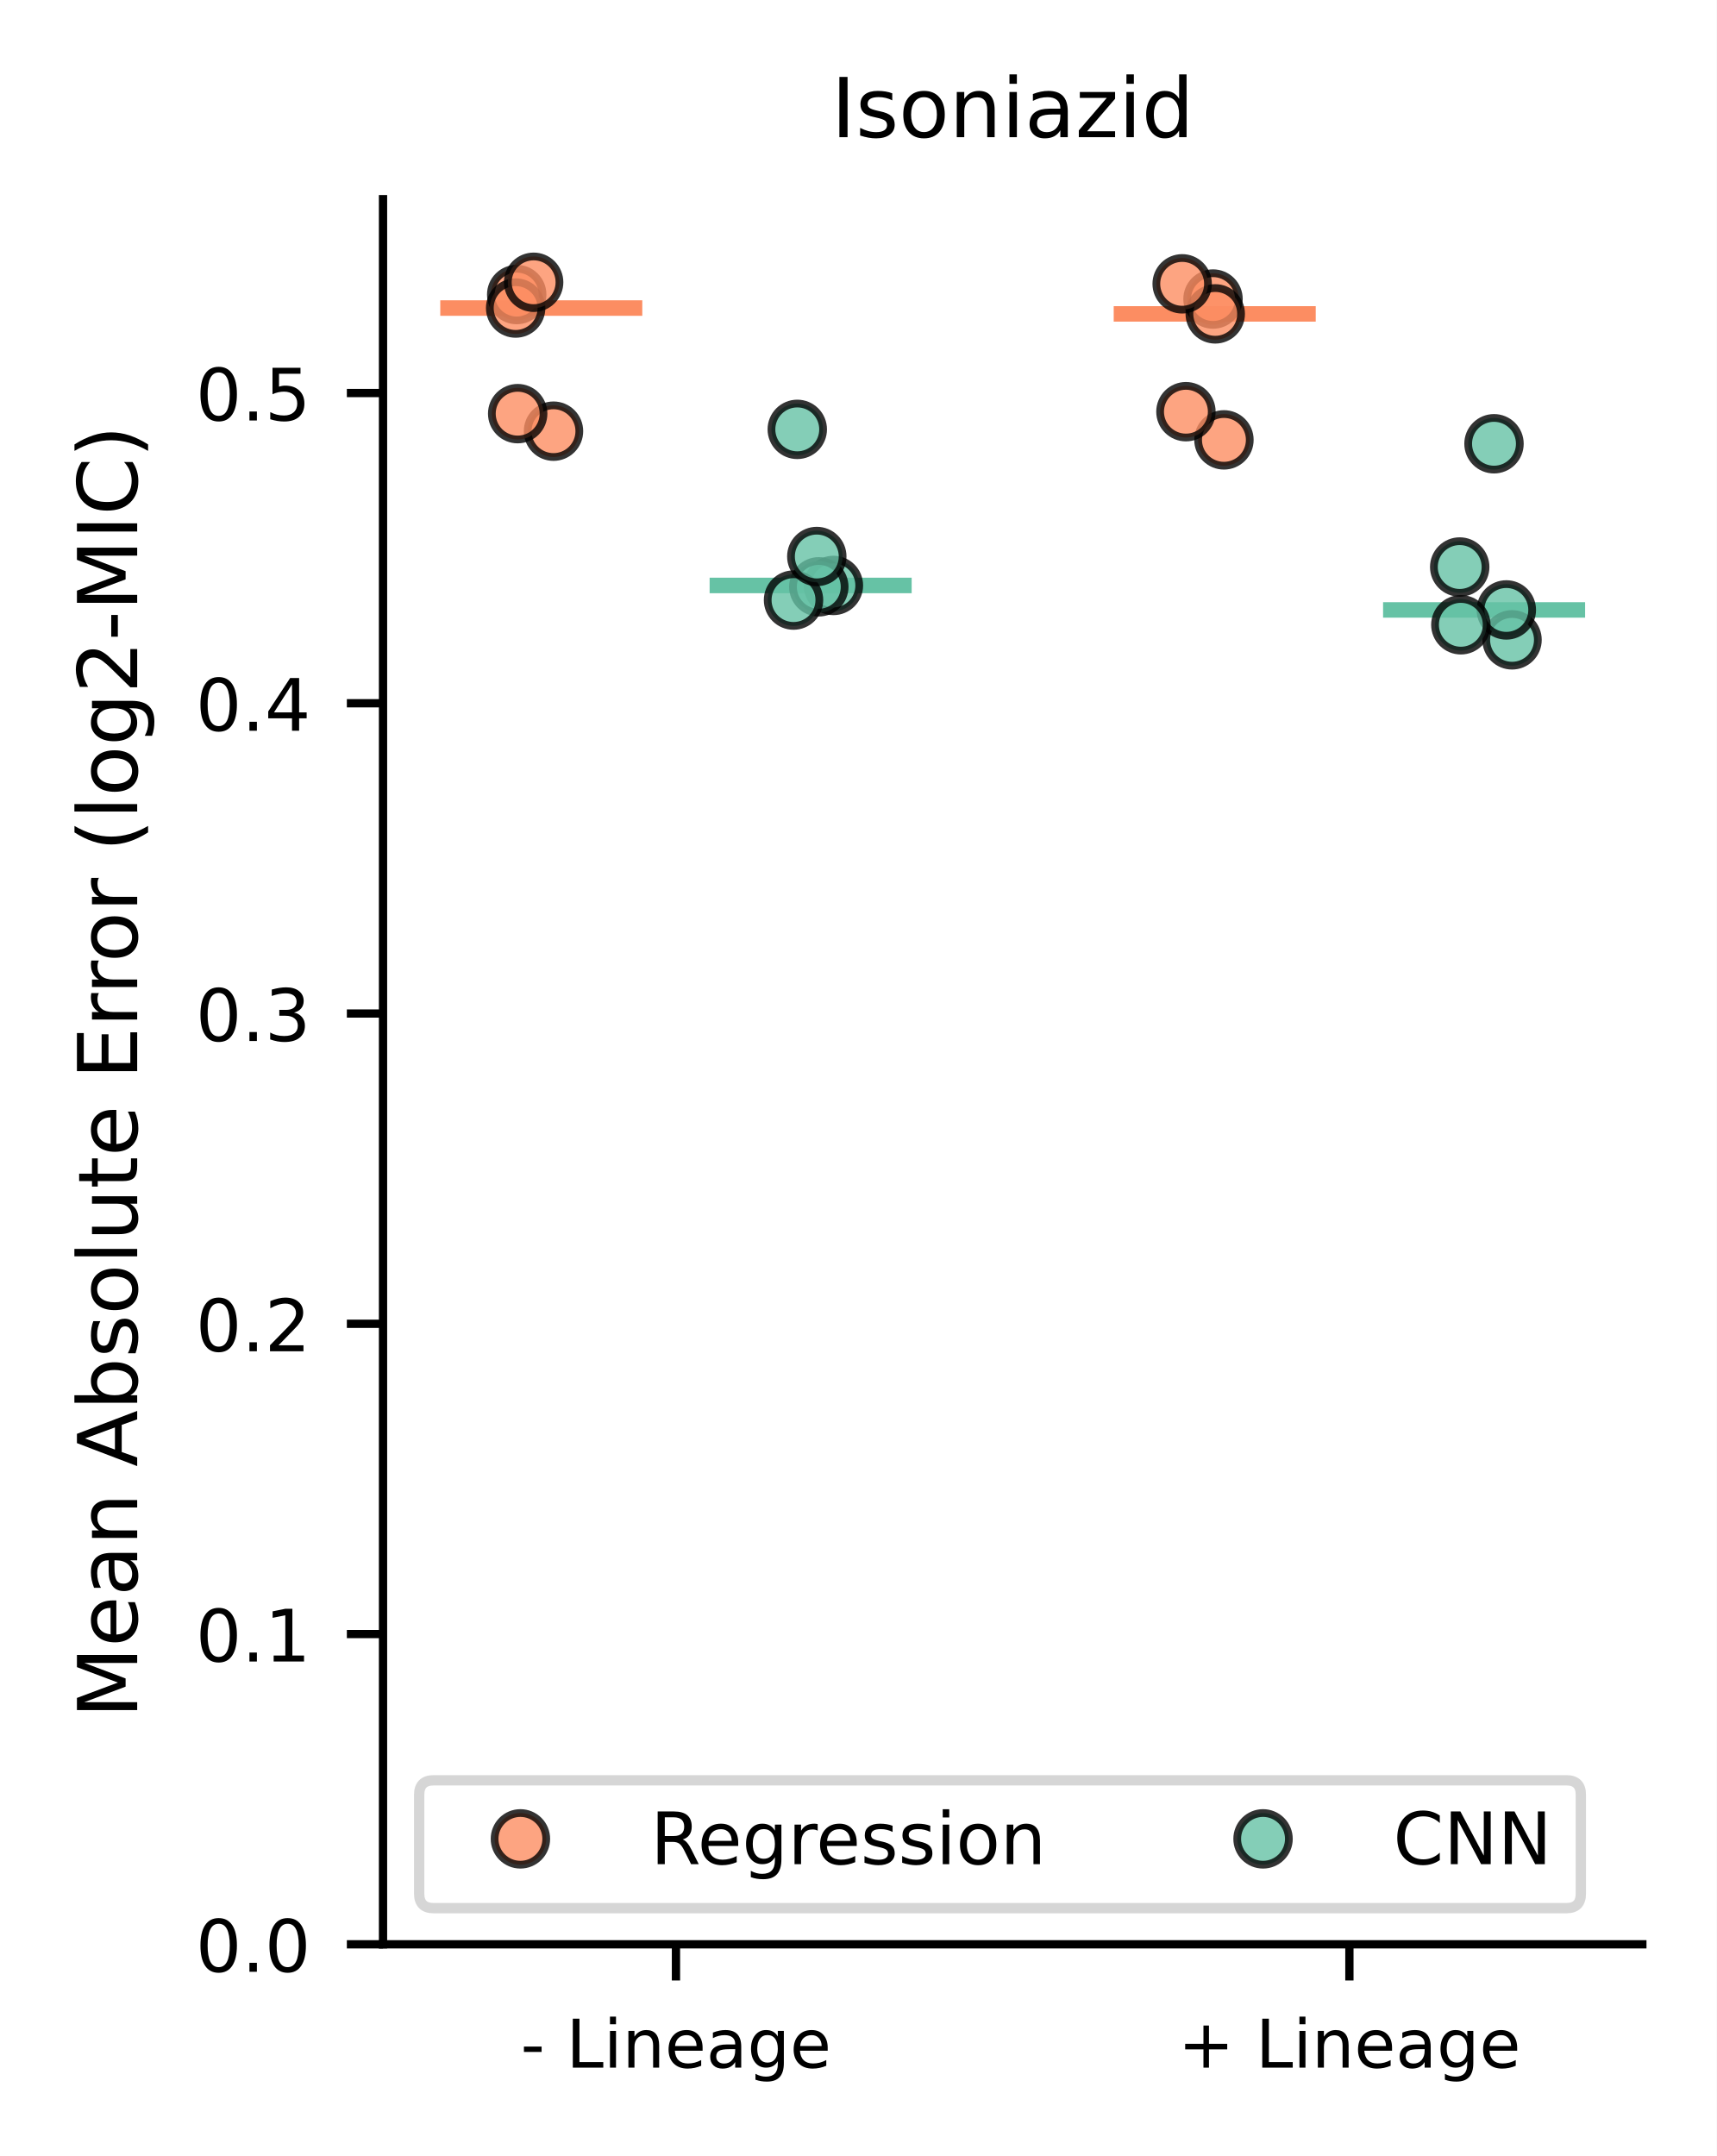
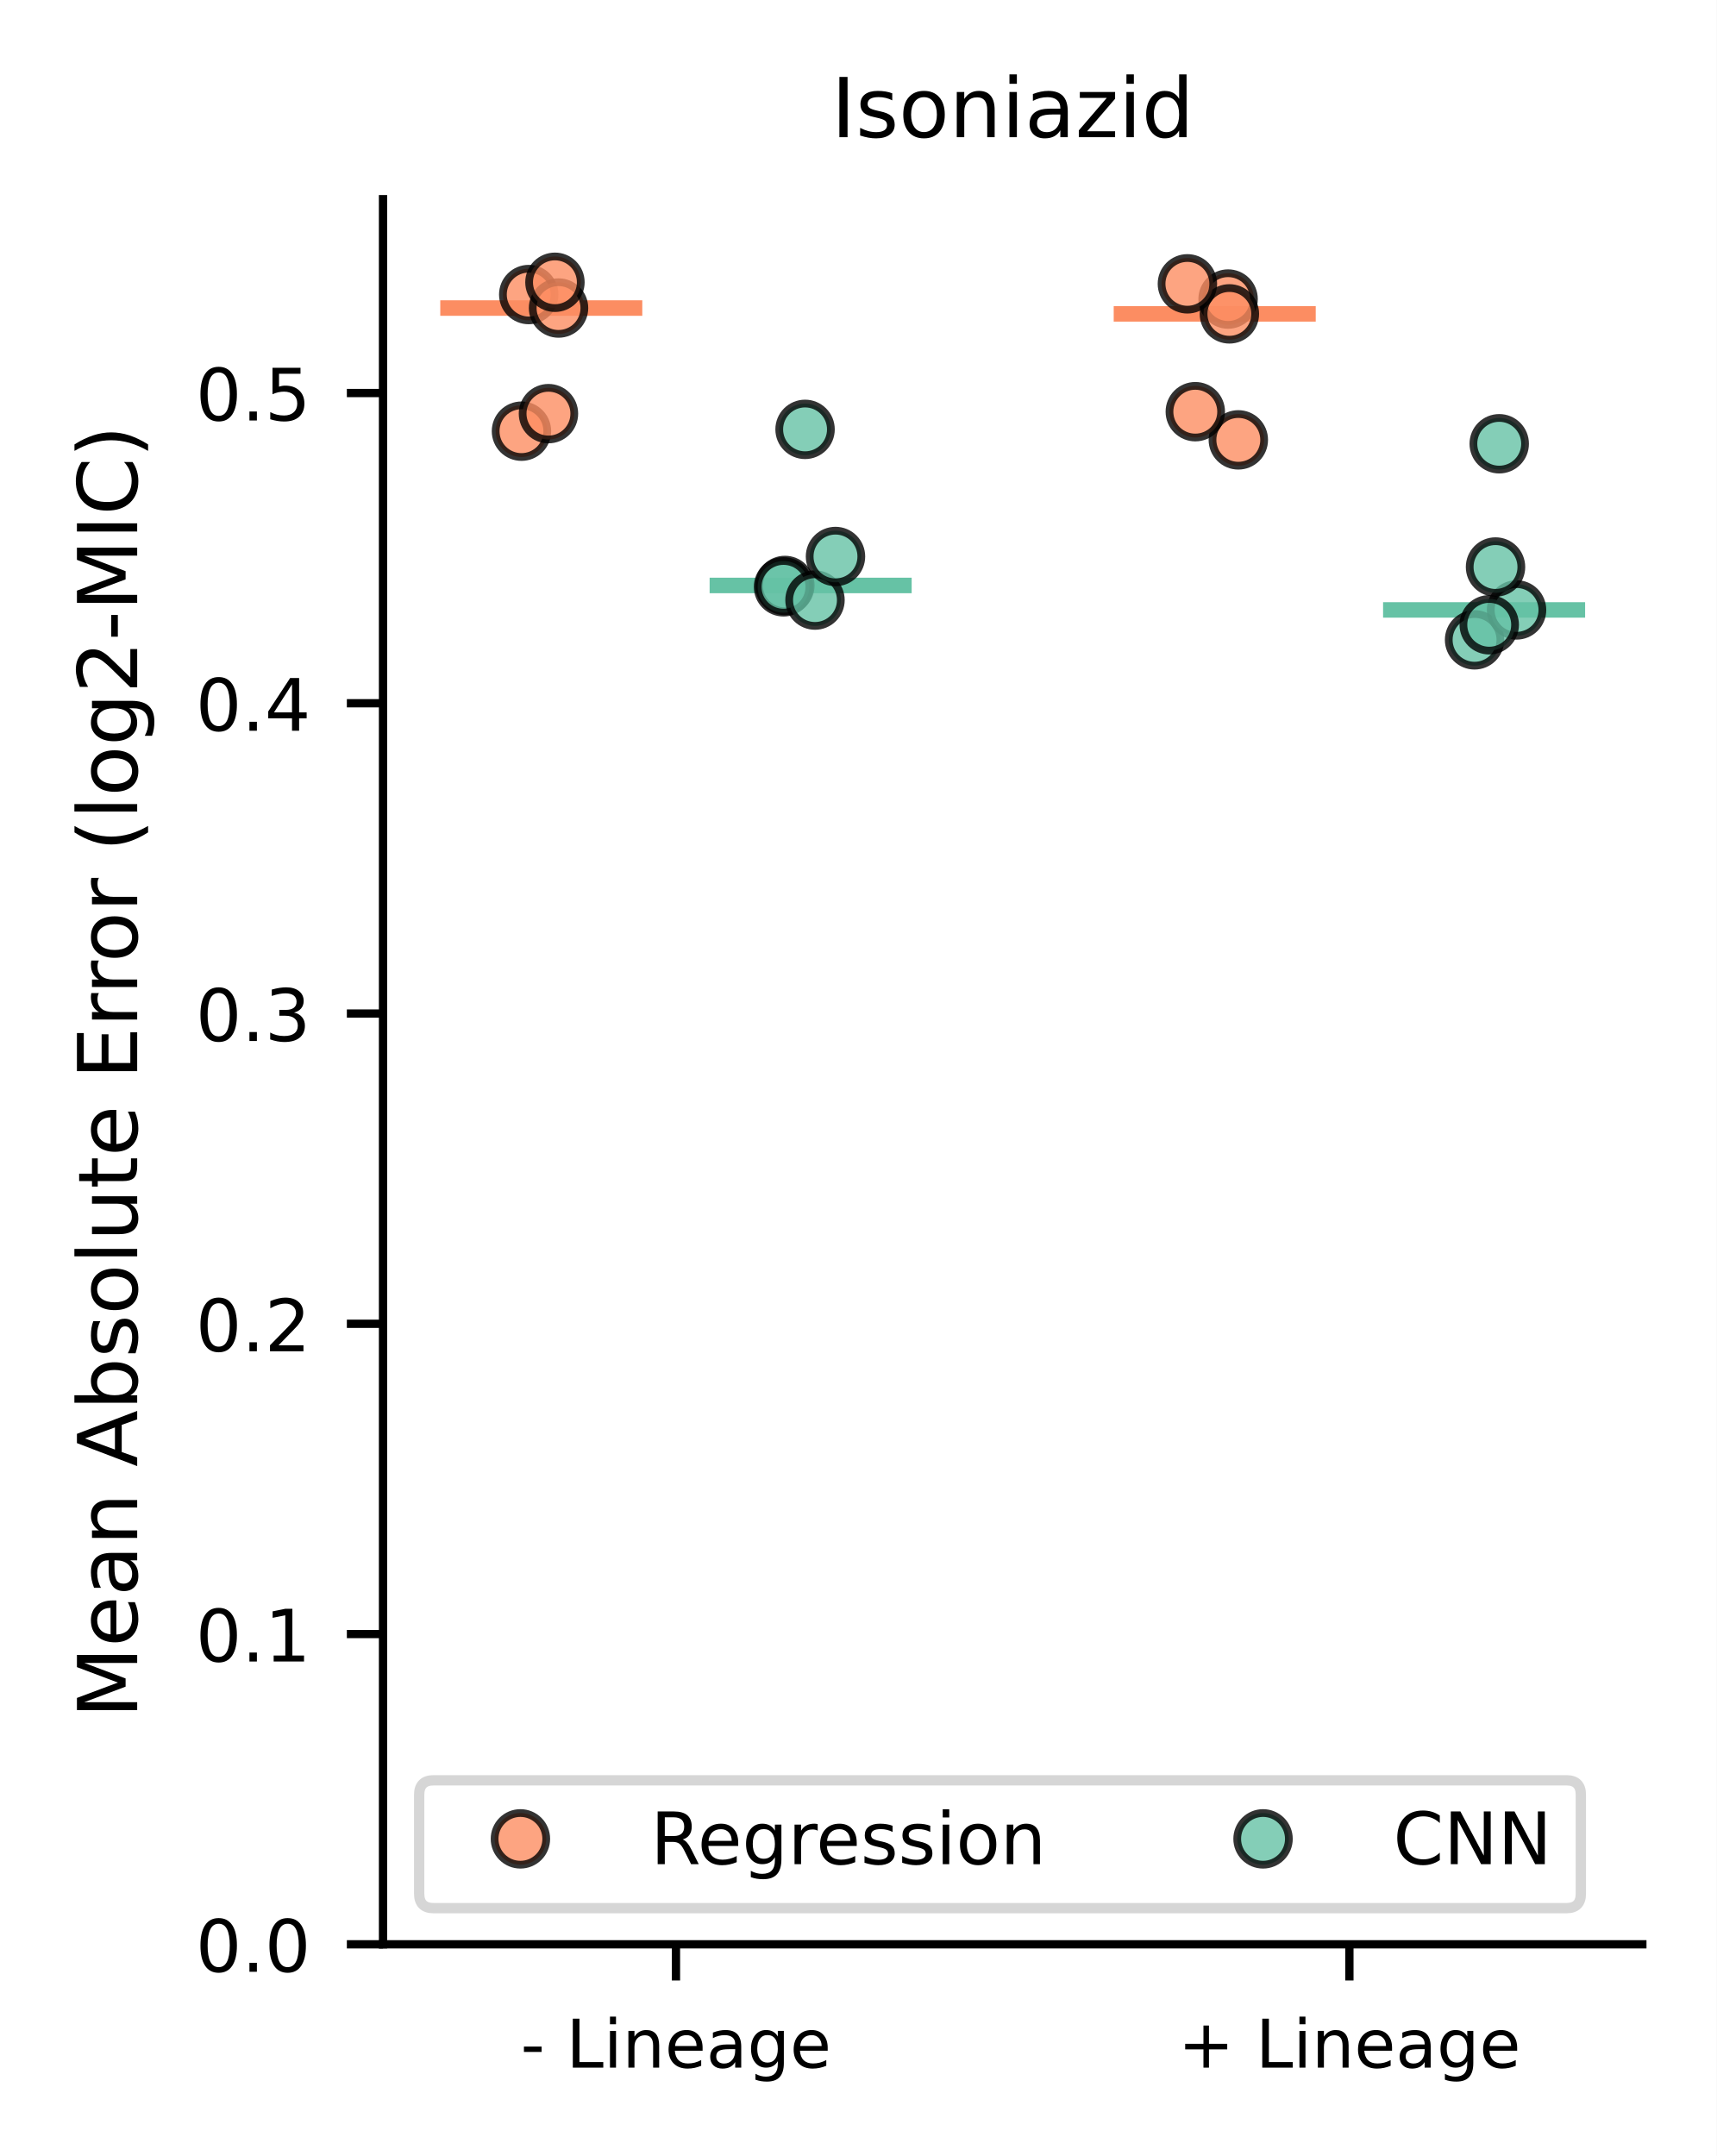
<svg xmlns="http://www.w3.org/2000/svg" xmlns:xlink="http://www.w3.org/1999/xlink" width="166.175pt" height="208.69pt" viewBox="0 0 166.175 208.69" version="1.1">
  <defs>
    <style type="text/css">*{stroke-linejoin: round; stroke-linecap: butt}</style>
  </defs>
  <g id="figure_1">
    <g id="patch_1">
      <path d="M 0 208.69  L 166.175 208.69  L 166.175 0  L 0 0  z " style="fill: #ffffff" />
    </g>
    <g id="axes_1">
      <g id="patch_2">
        <path d="M 37.075 188.199  L 158.975 188.199  L 158.975 19.279  L 37.075 19.279  z " style="fill: #ffffff" />
      </g>
      <g id="LineCollection_1">
-         <path d="M 42.616 29.817  L 62.172 29.817  " clip-path="url(#p7a5927a0ec)" style="fill: none; stroke: #fc8d62; stroke-width: 1.5" />
+         <path d="M 42.616 29.817  L 62.172 29.817  " clip-path="url(#pcd915bd7c7)" style="fill: none; stroke: #fc8d62; stroke-width: 1.5" />
      </g>
      <g id="LineCollection_2">
-         <path d="M 68.69 56.669  L 88.247 56.669  " clip-path="url(#p7a5927a0ec)" style="fill: none; stroke: #66c2a5; stroke-width: 1.5" />
+         <path d="M 68.69 56.669  L 88.247 56.669  " clip-path="url(#pcd915bd7c7)" style="fill: none; stroke: #66c2a5; stroke-width: 1.5" />
      </g>
      <g id="LineCollection_3">
-         <path d="M 107.803 30.382  L 127.359 30.382  " clip-path="url(#p7a5927a0ec)" style="fill: none; stroke: #fc8d62; stroke-width: 1.5" />
+         <path d="M 107.803 30.382  L 127.359 30.382  " clip-path="url(#pcd915bd7c7)" style="fill: none; stroke: #fc8d62; stroke-width: 1.5" />
      </g>
      <g id="LineCollection_4">
-         <path d="M 133.878 59.038  L 153.434 59.038  " clip-path="url(#p7a5927a0ec)" style="fill: none; stroke: #66c2a5; stroke-width: 1.5" />
+         <path d="M 133.878 59.038  L 153.434 59.038  " clip-path="url(#pcd915bd7c7)" style="fill: none; stroke: #66c2a5; stroke-width: 1.5" />
      </g>
      <g id="PathCollection_1">
        <defs>
-           <path id="C0_0_4a1a5ceb74" d="M 0 2.5  C 0.663 2.5 1.299 2.237 1.768 1.768  C 2.237 1.299 2.5 0.663 2.5 -0  C 2.5 -0.663 2.237 -1.299 1.768 -1.768  C 1.299 -2.237 0.663 -2.5 0 -2.5  C -0.663 -2.5 -1.299 -2.237 -1.768 -1.768  C -2.237 -1.299 -2.5 -0.663 -2.5 0  C -2.5 0.663 -2.237 1.299 -1.768 1.768  C -1.299 2.237 -0.663 2.5 0 2.5  z " />
+           <path id="C0_0_2567f2c1c7" d="M 0 2.5  C 0.663 2.5 1.299 2.237 1.768 1.768  C 2.237 1.299 2.5 0.663 2.5 -0  C 2.5 -0.663 2.237 -1.299 1.768 -1.768  C 1.299 -2.237 0.663 -2.5 0 -2.5  C -0.663 -2.5 -1.299 -2.237 -1.768 -1.768  C -2.237 -1.299 -2.5 -0.663 -2.5 0  C -2.5 0.663 -2.237 1.299 -1.768 1.768  C -1.299 2.237 -0.663 2.5 0 2.5  z " />
        </defs>
-         <g clip-path="url(#p7a5927a0ec)">
-           <use xlink:href="#C0_0_4a1a5ceb74" x="53.577" y="41.736" style="fill: #fc8d62; fill-opacity: 0.8; stroke: #000000; stroke-opacity: 0.8; stroke-width: 0.75" />
-         </g>
-         <g clip-path="url(#p7a5927a0ec)">
-           <use xlink:href="#C0_0_4a1a5ceb74" x="50.11" y="40.039" style="fill: #fc8d62; fill-opacity: 0.8; stroke: #000000; stroke-opacity: 0.8; stroke-width: 0.75" />
-         </g>
-         <g clip-path="url(#p7a5927a0ec)">
-           <use xlink:href="#C0_0_4a1a5ceb74" x="50.016" y="28.511" style="fill: #fc8d62; fill-opacity: 0.8; stroke: #000000; stroke-opacity: 0.8; stroke-width: 0.75" />
-         </g>
-         <g clip-path="url(#p7a5927a0ec)">
-           <use xlink:href="#C0_0_4a1a5ceb74" x="49.913" y="29.817" style="fill: #fc8d62; fill-opacity: 0.8; stroke: #000000; stroke-opacity: 0.8; stroke-width: 0.75" />
-         </g>
-         <g clip-path="url(#p7a5927a0ec)">
-           <use xlink:href="#C0_0_4a1a5ceb74" x="51.655" y="27.323" style="fill: #fc8d62; fill-opacity: 0.8; stroke: #000000; stroke-opacity: 0.8; stroke-width: 0.75" />
+         <g clip-path="url(#pcd915bd7c7)">
+           <use xlink:href="#C0_0_2567f2c1c7" x="50.477" y="41.736" style="fill: #fc8d62; fill-opacity: 0.8; stroke: #000000; stroke-opacity: 0.8; stroke-width: 0.75" />
+         </g>
+         <g clip-path="url(#pcd915bd7c7)">
+           <use xlink:href="#C0_0_2567f2c1c7" x="53.089" y="40.039" style="fill: #fc8d62; fill-opacity: 0.8; stroke: #000000; stroke-opacity: 0.8; stroke-width: 0.75" />
+         </g>
+         <g clip-path="url(#pcd915bd7c7)">
+           <use xlink:href="#C0_0_2567f2c1c7" x="51.18" y="28.511" style="fill: #fc8d62; fill-opacity: 0.8; stroke: #000000; stroke-opacity: 0.8; stroke-width: 0.75" />
+         </g>
+         <g clip-path="url(#pcd915bd7c7)">
+           <use xlink:href="#C0_0_2567f2c1c7" x="54.065" y="29.817" style="fill: #fc8d62; fill-opacity: 0.8; stroke: #000000; stroke-opacity: 0.8; stroke-width: 0.75" />
+         </g>
+         <g clip-path="url(#pcd915bd7c7)">
+           <use xlink:href="#C0_0_2567f2c1c7" x="53.717" y="27.323" style="fill: #fc8d62; fill-opacity: 0.8; stroke: #000000; stroke-opacity: 0.8; stroke-width: 0.75" />
        </g>
      </g>
      <g id="PathCollection_2">
        <defs>
-           <path id="C1_0_31c9eee705" d="M 0 2.5  C 0.663 2.5 1.299 2.237 1.768 1.768  C 2.237 1.299 2.5 0.663 2.5 -0  C 2.5 -0.663 2.237 -1.299 1.768 -1.768  C 1.299 -2.237 0.663 -2.5 0 -2.5  C -0.663 -2.5 -1.299 -2.237 -1.768 -1.768  C -2.237 -1.299 -2.5 -0.663 -2.5 0  C -2.5 0.663 -2.237 1.299 -1.768 1.768  C -1.299 2.237 -0.663 2.5 0 2.5  z " />
+           <path id="C1_0_9e35597eb2" d="M 0 2.5  C 0.663 2.5 1.299 2.237 1.768 1.768  C 2.237 1.299 2.5 0.663 2.5 -0  C 2.5 -0.663 2.237 -1.299 1.768 -1.768  C 1.299 -2.237 0.663 -2.5 0 -2.5  C -0.663 -2.5 -1.299 -2.237 -1.768 -1.768  C -2.237 -1.299 -2.5 -0.663 -2.5 0  C -2.5 0.663 -2.237 1.299 -1.768 1.768  C -1.299 2.237 -0.663 2.5 0 2.5  z " />
        </defs>
-         <g clip-path="url(#p7a5927a0ec)">
-           <use xlink:href="#C1_0_31c9eee705" x="80.672" y="56.669" style="fill: #66c2a5; fill-opacity: 0.8; stroke: #000000; stroke-opacity: 0.8; stroke-width: 0.75" />
-         </g>
-         <g clip-path="url(#p7a5927a0ec)">
-           <use xlink:href="#C1_0_31c9eee705" x="79.258" y="56.801" style="fill: #66c2a5; fill-opacity: 0.8; stroke: #000000; stroke-opacity: 0.8; stroke-width: 0.75" />
-         </g>
-         <g clip-path="url(#p7a5927a0ec)">
-           <use xlink:href="#C1_0_31c9eee705" x="76.811" y="58.084" style="fill: #66c2a5; fill-opacity: 0.8; stroke: #000000; stroke-opacity: 0.8; stroke-width: 0.75" />
-         </g>
-         <g clip-path="url(#p7a5927a0ec)">
-           <use xlink:href="#C1_0_31c9eee705" x="77.174" y="41.561" style="fill: #66c2a5; fill-opacity: 0.8; stroke: #000000; stroke-opacity: 0.8; stroke-width: 0.75" />
-         </g>
-         <g clip-path="url(#p7a5927a0ec)">
-           <use xlink:href="#C1_0_31c9eee705" x="79.064" y="53.866" style="fill: #66c2a5; fill-opacity: 0.8; stroke: #000000; stroke-opacity: 0.8; stroke-width: 0.75" />
+         <g clip-path="url(#pcd915bd7c7)">
+           <use xlink:href="#C1_0_9e35597eb2" x="75.974" y="56.669" style="fill: #66c2a5; fill-opacity: 0.8; stroke: #000000; stroke-opacity: 0.8; stroke-width: 0.75" />
+         </g>
+         <g clip-path="url(#pcd915bd7c7)">
+           <use xlink:href="#C1_0_9e35597eb2" x="75.842" y="56.801" style="fill: #66c2a5; fill-opacity: 0.8; stroke: #000000; stroke-opacity: 0.8; stroke-width: 0.75" />
+         </g>
+         <g clip-path="url(#pcd915bd7c7)">
+           <use xlink:href="#C1_0_9e35597eb2" x="78.89" y="58.084" style="fill: #66c2a5; fill-opacity: 0.8; stroke: #000000; stroke-opacity: 0.8; stroke-width: 0.75" />
+         </g>
+         <g clip-path="url(#pcd915bd7c7)">
+           <use xlink:href="#C1_0_9e35597eb2" x="77.928" y="41.561" style="fill: #66c2a5; fill-opacity: 0.8; stroke: #000000; stroke-opacity: 0.8; stroke-width: 0.75" />
+         </g>
+         <g clip-path="url(#pcd915bd7c7)">
+           <use xlink:href="#C1_0_9e35597eb2" x="80.873" y="53.866" style="fill: #66c2a5; fill-opacity: 0.8; stroke: #000000; stroke-opacity: 0.8; stroke-width: 0.75" />
        </g>
      </g>
      <g id="PathCollection_3">
        <defs>
-           <path id="C2_0_55bb6a1627" d="M 0 2.5  C 0.663 2.5 1.299 2.237 1.768 1.768  C 2.237 1.299 2.5 0.663 2.5 -0  C 2.5 -0.663 2.237 -1.299 1.768 -1.768  C 1.299 -2.237 0.663 -2.5 0 -2.5  C -0.663 -2.5 -1.299 -2.237 -1.768 -1.768  C -2.237 -1.299 -2.5 -0.663 -2.5 0  C -2.5 0.663 -2.237 1.299 -1.768 1.768  C -1.299 2.237 -0.663 2.5 0 2.5  z " />
+           <path id="C2_0_d26bcf6272" d="M 0 2.5  C 0.663 2.5 1.299 2.237 1.768 1.768  C 2.237 1.299 2.5 0.663 2.5 -0  C 2.5 -0.663 2.237 -1.299 1.768 -1.768  C 1.299 -2.237 0.663 -2.5 0 -2.5  C -0.663 -2.5 -1.299 -2.237 -1.768 -1.768  C -2.237 -1.299 -2.5 -0.663 -2.5 0  C -2.5 0.663 -2.237 1.299 -1.768 1.768  C -1.299 2.237 -0.663 2.5 0 2.5  z " />
        </defs>
-         <g clip-path="url(#p7a5927a0ec)">
-           <use xlink:href="#C2_0_55bb6a1627" x="118.474" y="42.578" style="fill: #fc8d62; fill-opacity: 0.8; stroke: #000000; stroke-opacity: 0.8; stroke-width: 0.75" />
-         </g>
-         <g clip-path="url(#p7a5927a0ec)">
-           <use xlink:href="#C2_0_55bb6a1627" x="114.795" y="39.849" style="fill: #fc8d62; fill-opacity: 0.8; stroke: #000000; stroke-opacity: 0.8; stroke-width: 0.75" />
-         </g>
-         <g clip-path="url(#p7a5927a0ec)">
-           <use xlink:href="#C2_0_55bb6a1627" x="117.417" y="28.947" style="fill: #fc8d62; fill-opacity: 0.8; stroke: #000000; stroke-opacity: 0.8; stroke-width: 0.75" />
-         </g>
-         <g clip-path="url(#p7a5927a0ec)">
-           <use xlink:href="#C2_0_55bb6a1627" x="117.632" y="30.382" style="fill: #fc8d62; fill-opacity: 0.8; stroke: #000000; stroke-opacity: 0.8; stroke-width: 0.75" />
-         </g>
-         <g clip-path="url(#p7a5927a0ec)">
-           <use xlink:href="#C2_0_55bb6a1627" x="114.431" y="27.474" style="fill: #fc8d62; fill-opacity: 0.8; stroke: #000000; stroke-opacity: 0.8; stroke-width: 0.75" />
+         <g clip-path="url(#pcd915bd7c7)">
+           <use xlink:href="#C2_0_d26bcf6272" x="119.866" y="42.578" style="fill: #fc8d62; fill-opacity: 0.8; stroke: #000000; stroke-opacity: 0.8; stroke-width: 0.75" />
+         </g>
+         <g clip-path="url(#pcd915bd7c7)">
+           <use xlink:href="#C2_0_d26bcf6272" x="115.702" y="39.849" style="fill: #fc8d62; fill-opacity: 0.8; stroke: #000000; stroke-opacity: 0.8; stroke-width: 0.75" />
+         </g>
+         <g clip-path="url(#pcd915bd7c7)">
+           <use xlink:href="#C2_0_d26bcf6272" x="118.876" y="28.947" style="fill: #fc8d62; fill-opacity: 0.8; stroke: #000000; stroke-opacity: 0.8; stroke-width: 0.75" />
+         </g>
+         <g clip-path="url(#pcd915bd7c7)">
+           <use xlink:href="#C2_0_d26bcf6272" x="119.001" y="30.382" style="fill: #fc8d62; fill-opacity: 0.8; stroke: #000000; stroke-opacity: 0.8; stroke-width: 0.75" />
+         </g>
+         <g clip-path="url(#pcd915bd7c7)">
+           <use xlink:href="#C2_0_d26bcf6272" x="114.937" y="27.474" style="fill: #fc8d62; fill-opacity: 0.8; stroke: #000000; stroke-opacity: 0.8; stroke-width: 0.75" />
        </g>
      </g>
      <g id="PathCollection_4">
        <defs>
-           <path id="C3_0_5a6c022649" d="M 0 2.5  C 0.663 2.5 1.299 2.237 1.768 1.768  C 2.237 1.299 2.5 0.663 2.5 -0  C 2.5 -0.663 2.237 -1.299 1.768 -1.768  C 1.299 -2.237 0.663 -2.5 0 -2.5  C -0.663 -2.5 -1.299 -2.237 -1.768 -1.768  C -2.237 -1.299 -2.5 -0.663 -2.5 0  C -2.5 0.663 -2.237 1.299 -1.768 1.768  C -1.299 2.237 -0.663 2.5 0 2.5  z " />
+           <path id="C3_0_635fb2969f" d="M 0 2.5  C 0.663 2.5 1.299 2.237 1.768 1.768  C 2.237 1.299 2.5 0.663 2.5 -0  C 2.5 -0.663 2.237 -1.299 1.768 -1.768  C 1.299 -2.237 0.663 -2.5 0 -2.5  C -0.663 -2.5 -1.299 -2.237 -1.768 -1.768  C -2.237 -1.299 -2.5 -0.663 -2.5 0  C -2.5 0.663 -2.237 1.299 -1.768 1.768  C -1.299 2.237 -0.663 2.5 0 2.5  z " />
        </defs>
-         <g clip-path="url(#p7a5927a0ec)">
-           <use xlink:href="#C3_0_5a6c022649" x="146.361" y="61.934" style="fill: #66c2a5; fill-opacity: 0.8; stroke: #000000; stroke-opacity: 0.8; stroke-width: 0.75" />
-         </g>
-         <g clip-path="url(#p7a5927a0ec)">
-           <use xlink:href="#C3_0_5a6c022649" x="145.809" y="59.038" style="fill: #66c2a5; fill-opacity: 0.8; stroke: #000000; stroke-opacity: 0.8; stroke-width: 0.75" />
-         </g>
-         <g clip-path="url(#p7a5927a0ec)">
-           <use xlink:href="#C3_0_5a6c022649" x="141.406" y="60.476" style="fill: #66c2a5; fill-opacity: 0.8; stroke: #000000; stroke-opacity: 0.8; stroke-width: 0.75" />
-         </g>
-         <g clip-path="url(#p7a5927a0ec)">
-           <use xlink:href="#C3_0_5a6c022649" x="144.615" y="42.954" style="fill: #66c2a5; fill-opacity: 0.8; stroke: #000000; stroke-opacity: 0.8; stroke-width: 0.75" />
-         </g>
-         <g clip-path="url(#p7a5927a0ec)">
-           <use xlink:href="#C3_0_5a6c022649" x="141.296" y="54.884" style="fill: #66c2a5; fill-opacity: 0.8; stroke: #000000; stroke-opacity: 0.8; stroke-width: 0.75" />
+         <g clip-path="url(#pcd915bd7c7)">
+           <use xlink:href="#C3_0_635fb2969f" x="142.734" y="61.934" style="fill: #66c2a5; fill-opacity: 0.8; stroke: #000000; stroke-opacity: 0.8; stroke-width: 0.75" />
+         </g>
+         <g clip-path="url(#pcd915bd7c7)">
+           <use xlink:href="#C3_0_635fb2969f" x="146.799" y="59.038" style="fill: #66c2a5; fill-opacity: 0.8; stroke: #000000; stroke-opacity: 0.8; stroke-width: 0.75" />
+         </g>
+         <g clip-path="url(#pcd915bd7c7)">
+           <use xlink:href="#C3_0_635fb2969f" x="144.154" y="60.476" style="fill: #66c2a5; fill-opacity: 0.8; stroke: #000000; stroke-opacity: 0.8; stroke-width: 0.75" />
+         </g>
+         <g clip-path="url(#pcd915bd7c7)">
+           <use xlink:href="#C3_0_635fb2969f" x="145.121" y="42.954" style="fill: #66c2a5; fill-opacity: 0.8; stroke: #000000; stroke-opacity: 0.8; stroke-width: 0.75" />
+         </g>
+         <g clip-path="url(#pcd915bd7c7)">
+           <use xlink:href="#C3_0_635fb2969f" x="144.762" y="54.884" style="fill: #66c2a5; fill-opacity: 0.8; stroke: #000000; stroke-opacity: 0.8; stroke-width: 0.75" />
        </g>
      </g>
      <g id="line2d_1" />
      <g id="line2d_2" />
      <g id="matplotlib.axis_1">
        <g id="xtick_1">
          <g id="line2d_3">
            <defs>
-               <path id="m6a0baa853e" d="M 0 0  L 0 3.5  " style="stroke: #000000; stroke-width: 0.8" />
+               <path id="m77dfff90fc" d="M 0 0  L 0 3.5  " style="stroke: #000000; stroke-width: 0.8" />
            </defs>
            <g>
-               <use xlink:href="#m6a0baa853e" x="65.431" y="188.199" style="stroke: #000000; stroke-width: 0.8" />
+               <use xlink:href="#m77dfff90fc" x="65.431" y="188.199" style="stroke: #000000; stroke-width: 0.8" />
            </g>
          </g>
          <g id="text_1">
            <g transform="translate(50.39782 200.1377) scale(0.065 -0.065)">
              <defs>
                <path id="DejaVuSans-2d" d="M 313 2009  L 1997 2009  L 1997 1497  L 313 1497  L 313 2009  z " transform="scale(0.015625)" />
                <path id="DejaVuSans-20" transform="scale(0.015625)" />
                <path id="DejaVuSans-4c" d="M 628 4666  L 1259 4666  L 1259 531  L 3531 531  L 3531 0  L 628 0  L 628 4666  z " transform="scale(0.015625)" />
                <path id="DejaVuSans-69" d="M 603 3500  L 1178 3500  L 1178 0  L 603 0  L 603 3500  z M 603 4863  L 1178 4863  L 1178 4134  L 603 4134  L 603 4863  z " transform="scale(0.015625)" />
                <path id="DejaVuSans-6e" d="M 3513 2113  L 3513 0  L 2938 0  L 2938 2094  Q 2938 2591 2744 2837  Q 2550 3084 2163 3084  Q 1697 3084 1428 2787  Q 1159 2491 1159 1978  L 1159 0  L 581 0  L 581 3500  L 1159 3500  L 1159 2956  Q 1366 3272 1645 3428  Q 1925 3584 2291 3584  Q 2894 3584 3203 3211  Q 3513 2838 3513 2113  z " transform="scale(0.015625)" />
                <path id="DejaVuSans-65" d="M 3597 1894  L 3597 1613  L 953 1613  Q 991 1019 1311 708  Q 1631 397 2203 397  Q 2534 397 2845 478  Q 3156 559 3463 722  L 3463 178  Q 3153 47 2828 -22  Q 2503 -91 2169 -91  Q 1331 -91 842 396  Q 353 884 353 1716  Q 353 2575 817 3079  Q 1281 3584 2069 3584  Q 2775 3584 3186 3129  Q 3597 2675 3597 1894  z M 3022 2063  Q 3016 2534 2758 2815  Q 2500 3097 2075 3097  Q 1594 3097 1305 2825  Q 1016 2553 972 2059  L 3022 2063  z " transform="scale(0.015625)" />
                <path id="DejaVuSans-61" d="M 2194 1759  Q 1497 1759 1228 1600  Q 959 1441 959 1056  Q 959 750 1161 570  Q 1363 391 1709 391  Q 2188 391 2477 730  Q 2766 1069 2766 1631  L 2766 1759  L 2194 1759  z M 3341 1997  L 3341 0  L 2766 0  L 2766 531  Q 2569 213 2275 61  Q 1981 -91 1556 -91  Q 1019 -91 701 211  Q 384 513 384 1019  Q 384 1609 779 1909  Q 1175 2209 1959 2209  L 2766 2209  L 2766 2266  Q 2766 2663 2505 2880  Q 2244 3097 1772 3097  Q 1472 3097 1187 3025  Q 903 2953 641 2809  L 641 3341  Q 956 3463 1253 3523  Q 1550 3584 1831 3584  Q 2591 3584 2966 3190  Q 3341 2797 3341 1997  z " transform="scale(0.015625)" />
                <path id="DejaVuSans-67" d="M 2906 1791  Q 2906 2416 2648 2759  Q 2391 3103 1925 3103  Q 1463 3103 1205 2759  Q 947 2416 947 1791  Q 947 1169 1205 825  Q 1463 481 1925 481  Q 2391 481 2648 825  Q 2906 1169 2906 1791  z M 3481 434  Q 3481 -459 3084 -895  Q 2688 -1331 1869 -1331  Q 1566 -1331 1297 -1286  Q 1028 -1241 775 -1147  L 775 -588  Q 1028 -725 1275 -790  Q 1522 -856 1778 -856  Q 2344 -856 2625 -561  Q 2906 -266 2906 331  L 2906 616  Q 2728 306 2450 153  Q 2172 0 1784 0  Q 1141 0 747 490  Q 353 981 353 1791  Q 353 2603 747 3093  Q 1141 3584 1784 3584  Q 2172 3584 2450 3431  Q 2728 3278 2906 2969  L 2906 3500  L 3481 3500  L 3481 434  z " transform="scale(0.015625)" />
              </defs>
              <use xlink:href="#DejaVuSans-2d" />
              <use xlink:href="#DejaVuSans-20" x="36.084" />
              <use xlink:href="#DejaVuSans-4c" x="67.871" />
              <use xlink:href="#DejaVuSans-69" x="123.584" />
              <use xlink:href="#DejaVuSans-6e" x="151.367" />
              <use xlink:href="#DejaVuSans-65" x="214.746" />
              <use xlink:href="#DejaVuSans-61" x="276.27" />
              <use xlink:href="#DejaVuSans-67" x="337.549" />
              <use xlink:href="#DejaVuSans-65" x="401.025" />
            </g>
          </g>
        </g>
        <g id="xtick_2">
          <g id="line2d_4">
            <g>
-               <use xlink:href="#m6a0baa853e" x="130.618" y="188.199" style="stroke: #000000; stroke-width: 0.8" />
+               <use xlink:href="#m77dfff90fc" x="130.618" y="188.199" style="stroke: #000000; stroke-width: 0.8" />
            </g>
          </g>
          <g id="text_2">
            <g transform="translate(114.0341 200.1377) scale(0.065 -0.065)">
              <defs>
                <path id="DejaVuSans-2b" d="M 2944 4013  L 2944 2272  L 4684 2272  L 4684 1741  L 2944 1741  L 2944 0  L 2419 0  L 2419 1741  L 678 1741  L 678 2272  L 2419 2272  L 2419 4013  L 2944 4013  z " transform="scale(0.015625)" />
              </defs>
              <use xlink:href="#DejaVuSans-2b" />
              <use xlink:href="#DejaVuSans-20" x="83.789" />
              <use xlink:href="#DejaVuSans-4c" x="115.576" />
              <use xlink:href="#DejaVuSans-69" x="171.289" />
              <use xlink:href="#DejaVuSans-6e" x="199.072" />
              <use xlink:href="#DejaVuSans-65" x="262.451" />
              <use xlink:href="#DejaVuSans-61" x="323.975" />
              <use xlink:href="#DejaVuSans-67" x="385.254" />
              <use xlink:href="#DejaVuSans-65" x="448.73" />
            </g>
          </g>
        </g>
      </g>
      <g id="matplotlib.axis_2">
        <g id="ytick_1">
          <g id="line2d_5">
            <defs>
-               <path id="m6c2c59fde2" d="M 0 0  L -3.5 0  " style="stroke: #000000; stroke-width: 0.8" />
+               <path id="mc4db93349b" d="M 0 0  L -3.5 0  " style="stroke: #000000; stroke-width: 0.8" />
            </defs>
            <g>
-               <use xlink:href="#m6c2c59fde2" x="37.075" y="188.199" style="stroke: #000000; stroke-width: 0.8" />
+               <use xlink:href="#mc4db93349b" x="37.075" y="188.199" style="stroke: #000000; stroke-width: 0.8" />
            </g>
          </g>
          <g id="text_3">
            <g transform="translate(18.9425 190.8582) scale(0.07 -0.07)">
              <defs>
                <path id="DejaVuSans-30" d="M 2034 4250  Q 1547 4250 1301 3770  Q 1056 3291 1056 2328  Q 1056 1369 1301 889  Q 1547 409 2034 409  Q 2525 409 2770 889  Q 3016 1369 3016 2328  Q 3016 3291 2770 3770  Q 2525 4250 2034 4250  z M 2034 4750  Q 2819 4750 3233 4129  Q 3647 3509 3647 2328  Q 3647 1150 3233 529  Q 2819 -91 2034 -91  Q 1250 -91 836 529  Q 422 1150 422 2328  Q 422 3509 836 4129  Q 1250 4750 2034 4750  z " transform="scale(0.015625)" />
                <path id="DejaVuSans-2e" d="M 684 794  L 1344 794  L 1344 0  L 684 0  L 684 794  z " transform="scale(0.015625)" />
              </defs>
              <use xlink:href="#DejaVuSans-30" />
              <use xlink:href="#DejaVuSans-2e" x="63.623" />
              <use xlink:href="#DejaVuSans-30" x="95.41" />
            </g>
          </g>
        </g>
        <g id="ytick_2">
          <g id="line2d_6">
            <g>
-               <use xlink:href="#m6c2c59fde2" x="37.075" y="158.167" style="stroke: #000000; stroke-width: 0.8" />
+               <use xlink:href="#mc4db93349b" x="37.075" y="158.167" style="stroke: #000000; stroke-width: 0.8" />
            </g>
          </g>
          <g id="text_4">
            <g transform="translate(18.9425 160.8267) scale(0.07 -0.07)">
              <defs>
                <path id="DejaVuSans-31" d="M 794 531  L 1825 531  L 1825 4091  L 703 3866  L 703 4441  L 1819 4666  L 2450 4666  L 2450 531  L 3481 531  L 3481 0  L 794 0  L 794 531  z " transform="scale(0.015625)" />
              </defs>
              <use xlink:href="#DejaVuSans-30" />
              <use xlink:href="#DejaVuSans-2e" x="63.623" />
              <use xlink:href="#DejaVuSans-31" x="95.41" />
            </g>
          </g>
        </g>
        <g id="ytick_3">
          <g id="line2d_7">
            <g>
-               <use xlink:href="#m6c2c59fde2" x="37.075" y="128.136" style="stroke: #000000; stroke-width: 0.8" />
+               <use xlink:href="#mc4db93349b" x="37.075" y="128.136" style="stroke: #000000; stroke-width: 0.8" />
            </g>
          </g>
          <g id="text_5">
            <g transform="translate(18.9425 130.7952) scale(0.07 -0.07)">
              <defs>
                <path id="DejaVuSans-32" d="M 1228 531  L 3431 531  L 3431 0  L 469 0  L 469 531  Q 828 903 1448 1529  Q 2069 2156 2228 2338  Q 2531 2678 2651 2914  Q 2772 3150 2772 3378  Q 2772 3750 2511 3984  Q 2250 4219 1831 4219  Q 1534 4219 1204 4116  Q 875 4013 500 3803  L 500 4441  Q 881 4594 1212 4672  Q 1544 4750 1819 4750  Q 2544 4750 2975 4387  Q 3406 4025 3406 3419  Q 3406 3131 3298 2873  Q 3191 2616 2906 2266  Q 2828 2175 2409 1742  Q 1991 1309 1228 531  z " transform="scale(0.015625)" />
              </defs>
              <use xlink:href="#DejaVuSans-30" />
              <use xlink:href="#DejaVuSans-2e" x="63.623" />
              <use xlink:href="#DejaVuSans-32" x="95.41" />
            </g>
          </g>
        </g>
        <g id="ytick_4">
          <g id="line2d_8">
            <g>
-               <use xlink:href="#m6c2c59fde2" x="37.075" y="98.104" style="stroke: #000000; stroke-width: 0.8" />
+               <use xlink:href="#mc4db93349b" x="37.075" y="98.104" style="stroke: #000000; stroke-width: 0.8" />
            </g>
          </g>
          <g id="text_6">
            <g transform="translate(18.9425 100.7638) scale(0.07 -0.07)">
              <defs>
                <path id="DejaVuSans-33" d="M 2597 2516  Q 3050 2419 3304 2112  Q 3559 1806 3559 1356  Q 3559 666 3084 287  Q 2609 -91 1734 -91  Q 1441 -91 1130 -33  Q 819 25 488 141  L 488 750  Q 750 597 1062 519  Q 1375 441 1716 441  Q 2309 441 2620 675  Q 2931 909 2931 1356  Q 2931 1769 2642 2001  Q 2353 2234 1838 2234  L 1294 2234  L 1294 2753  L 1863 2753  Q 2328 2753 2575 2939  Q 2822 3125 2822 3475  Q 2822 3834 2567 4026  Q 2313 4219 1838 4219  Q 1578 4219 1281 4162  Q 984 4106 628 3988  L 628 4550  Q 988 4650 1302 4700  Q 1616 4750 1894 4750  Q 2613 4750 3031 4423  Q 3450 4097 3450 3541  Q 3450 3153 3228 2886  Q 3006 2619 2597 2516  z " transform="scale(0.015625)" />
              </defs>
              <use xlink:href="#DejaVuSans-30" />
              <use xlink:href="#DejaVuSans-2e" x="63.623" />
              <use xlink:href="#DejaVuSans-33" x="95.41" />
            </g>
          </g>
        </g>
        <g id="ytick_5">
          <g id="line2d_9">
            <g>
-               <use xlink:href="#m6c2c59fde2" x="37.075" y="68.073" style="stroke: #000000; stroke-width: 0.8" />
+               <use xlink:href="#mc4db93349b" x="37.075" y="68.073" style="stroke: #000000; stroke-width: 0.8" />
            </g>
          </g>
          <g id="text_7">
            <g transform="translate(18.9425 70.73228) scale(0.07 -0.07)">
              <defs>
                <path id="DejaVuSans-34" d="M 2419 4116  L 825 1625  L 2419 1625  L 2419 4116  z M 2253 4666  L 3047 4666  L 3047 1625  L 3713 1625  L 3713 1100  L 3047 1100  L 3047 0  L 2419 0  L 2419 1100  L 313 1100  L 313 1709  L 2253 4666  z " transform="scale(0.015625)" />
              </defs>
              <use xlink:href="#DejaVuSans-30" />
              <use xlink:href="#DejaVuSans-2e" x="63.623" />
              <use xlink:href="#DejaVuSans-34" x="95.41" />
            </g>
          </g>
        </g>
        <g id="ytick_6">
          <g id="line2d_10">
            <g>
-               <use xlink:href="#m6c2c59fde2" x="37.075" y="38.041" style="stroke: #000000; stroke-width: 0.8" />
+               <use xlink:href="#mc4db93349b" x="37.075" y="38.041" style="stroke: #000000; stroke-width: 0.8" />
            </g>
          </g>
          <g id="text_8">
            <g transform="translate(18.9425 40.70081) scale(0.07 -0.07)">
              <defs>
                <path id="DejaVuSans-35" d="M 691 4666  L 3169 4666  L 3169 4134  L 1269 4134  L 1269 2991  Q 1406 3038 1543 3061  Q 1681 3084 1819 3084  Q 2600 3084 3056 2656  Q 3513 2228 3513 1497  Q 3513 744 3044 326  Q 2575 -91 1722 -91  Q 1428 -91 1123 -41  Q 819 9 494 109  L 494 744  Q 775 591 1075 516  Q 1375 441 1709 441  Q 2250 441 2565 725  Q 2881 1009 2881 1497  Q 2881 1984 2565 2268  Q 2250 2553 1709 2553  Q 1456 2553 1204 2497  Q 953 2441 691 2322  L 691 4666  z " transform="scale(0.015625)" />
              </defs>
              <use xlink:href="#DejaVuSans-30" />
              <use xlink:href="#DejaVuSans-2e" x="63.623" />
              <use xlink:href="#DejaVuSans-35" x="95.41" />
            </g>
          </g>
        </g>
        <g id="text_9">
          <g transform="translate(13.27875 166.3137) rotate(-90) scale(0.08 -0.08)">
            <defs>
              <path id="DejaVuSans-4d" d="M 628 4666  L 1569 4666  L 2759 1491  L 3956 4666  L 4897 4666  L 4897 0  L 4281 0  L 4281 4097  L 3078 897  L 2444 897  L 1241 4097  L 1241 0  L 628 0  L 628 4666  z " transform="scale(0.015625)" />
              <path id="DejaVuSans-41" d="M 2188 4044  L 1331 1722  L 3047 1722  L 2188 4044  z M 1831 4666  L 2547 4666  L 4325 0  L 3669 0  L 3244 1197  L 1141 1197  L 716 0  L 50 0  L 1831 4666  z " transform="scale(0.015625)" />
              <path id="DejaVuSans-62" d="M 3116 1747  Q 3116 2381 2855 2742  Q 2594 3103 2138 3103  Q 1681 3103 1420 2742  Q 1159 2381 1159 1747  Q 1159 1113 1420 752  Q 1681 391 2138 391  Q 2594 391 2855 752  Q 3116 1113 3116 1747  z M 1159 2969  Q 1341 3281 1617 3432  Q 1894 3584 2278 3584  Q 2916 3584 3314 3078  Q 3713 2572 3713 1747  Q 3713 922 3314 415  Q 2916 -91 2278 -91  Q 1894 -91 1617 61  Q 1341 213 1159 525  L 1159 0  L 581 0  L 581 4863  L 1159 4863  L 1159 2969  z " transform="scale(0.015625)" />
              <path id="DejaVuSans-73" d="M 2834 3397  L 2834 2853  Q 2591 2978 2328 3040  Q 2066 3103 1784 3103  Q 1356 3103 1142 2972  Q 928 2841 928 2578  Q 928 2378 1081 2264  Q 1234 2150 1697 2047  L 1894 2003  Q 2506 1872 2764 1633  Q 3022 1394 3022 966  Q 3022 478 2636 193  Q 2250 -91 1575 -91  Q 1294 -91 989 -36  Q 684 19 347 128  L 347 722  Q 666 556 975 473  Q 1284 391 1588 391  Q 1994 391 2212 530  Q 2431 669 2431 922  Q 2431 1156 2273 1281  Q 2116 1406 1581 1522  L 1381 1569  Q 847 1681 609 1914  Q 372 2147 372 2553  Q 372 3047 722 3315  Q 1072 3584 1716 3584  Q 2034 3584 2315 3537  Q 2597 3491 2834 3397  z " transform="scale(0.015625)" />
              <path id="DejaVuSans-6f" d="M 1959 3097  Q 1497 3097 1228 2736  Q 959 2375 959 1747  Q 959 1119 1226 758  Q 1494 397 1959 397  Q 2419 397 2687 759  Q 2956 1122 2956 1747  Q 2956 2369 2687 2733  Q 2419 3097 1959 3097  z M 1959 3584  Q 2709 3584 3137 3096  Q 3566 2609 3566 1747  Q 3566 888 3137 398  Q 2709 -91 1959 -91  Q 1206 -91 779 398  Q 353 888 353 1747  Q 353 2609 779 3096  Q 1206 3584 1959 3584  z " transform="scale(0.015625)" />
              <path id="DejaVuSans-6c" d="M 603 4863  L 1178 4863  L 1178 0  L 603 0  L 603 4863  z " transform="scale(0.015625)" />
              <path id="DejaVuSans-75" d="M 544 1381  L 544 3500  L 1119 3500  L 1119 1403  Q 1119 906 1312 657  Q 1506 409 1894 409  Q 2359 409 2629 706  Q 2900 1003 2900 1516  L 2900 3500  L 3475 3500  L 3475 0  L 2900 0  L 2900 538  Q 2691 219 2414 64  Q 2138 -91 1772 -91  Q 1169 -91 856 284  Q 544 659 544 1381  z M 1991 3584  L 1991 3584  z " transform="scale(0.015625)" />
              <path id="DejaVuSans-74" d="M 1172 4494  L 1172 3500  L 2356 3500  L 2356 3053  L 1172 3053  L 1172 1153  Q 1172 725 1289 603  Q 1406 481 1766 481  L 2356 481  L 2356 0  L 1766 0  Q 1100 0 847 248  Q 594 497 594 1153  L 594 3053  L 172 3053  L 172 3500  L 594 3500  L 594 4494  L 1172 4494  z " transform="scale(0.015625)" />
              <path id="DejaVuSans-45" d="M 628 4666  L 3578 4666  L 3578 4134  L 1259 4134  L 1259 2753  L 3481 2753  L 3481 2222  L 1259 2222  L 1259 531  L 3634 531  L 3634 0  L 628 0  L 628 4666  z " transform="scale(0.015625)" />
              <path id="DejaVuSans-72" d="M 2631 2963  Q 2534 3019 2420 3045  Q 2306 3072 2169 3072  Q 1681 3072 1420 2755  Q 1159 2438 1159 1844  L 1159 0  L 581 0  L 581 3500  L 1159 3500  L 1159 2956  Q 1341 3275 1631 3429  Q 1922 3584 2338 3584  Q 2397 3584 2469 3576  Q 2541 3569 2628 3553  L 2631 2963  z " transform="scale(0.015625)" />
              <path id="DejaVuSans-28" d="M 1984 4856  Q 1566 4138 1362 3434  Q 1159 2731 1159 2009  Q 1159 1288 1364 580  Q 1569 -128 1984 -844  L 1484 -844  Q 1016 -109 783 600  Q 550 1309 550 2009  Q 550 2706 781 3412  Q 1013 4119 1484 4856  L 1984 4856  z " transform="scale(0.015625)" />
              <path id="DejaVuSans-49" d="M 628 4666  L 1259 4666  L 1259 0  L 628 0  L 628 4666  z " transform="scale(0.015625)" />
              <path id="DejaVuSans-43" d="M 4122 4306  L 4122 3641  Q 3803 3938 3442 4084  Q 3081 4231 2675 4231  Q 1875 4231 1450 3742  Q 1025 3253 1025 2328  Q 1025 1406 1450 917  Q 1875 428 2675 428  Q 3081 428 3442 575  Q 3803 722 4122 1019  L 4122 359  Q 3791 134 3420 21  Q 3050 -91 2638 -91  Q 1578 -91 968 557  Q 359 1206 359 2328  Q 359 3453 968 4101  Q 1578 4750 2638 4750  Q 3056 4750 3426 4639  Q 3797 4528 4122 4306  z " transform="scale(0.015625)" />
              <path id="DejaVuSans-29" d="M 513 4856  L 1013 4856  Q 1481 4119 1714 3412  Q 1947 2706 1947 2009  Q 1947 1309 1714 600  Q 1481 -109 1013 -844  L 513 -844  Q 928 -128 1133 580  Q 1338 1288 1338 2009  Q 1338 2731 1133 3434  Q 928 4138 513 4856  z " transform="scale(0.015625)" />
            </defs>
            <use xlink:href="#DejaVuSans-4d" />
            <use xlink:href="#DejaVuSans-65" x="86.279" />
            <use xlink:href="#DejaVuSans-61" x="147.803" />
            <use xlink:href="#DejaVuSans-6e" x="209.082" />
            <use xlink:href="#DejaVuSans-20" x="272.461" />
            <use xlink:href="#DejaVuSans-41" x="304.248" />
            <use xlink:href="#DejaVuSans-62" x="372.656" />
            <use xlink:href="#DejaVuSans-73" x="436.133" />
            <use xlink:href="#DejaVuSans-6f" x="488.232" />
            <use xlink:href="#DejaVuSans-6c" x="549.414" />
            <use xlink:href="#DejaVuSans-75" x="577.197" />
            <use xlink:href="#DejaVuSans-74" x="640.576" />
            <use xlink:href="#DejaVuSans-65" x="679.785" />
            <use xlink:href="#DejaVuSans-20" x="741.309" />
            <use xlink:href="#DejaVuSans-45" x="773.096" />
            <use xlink:href="#DejaVuSans-72" x="836.279" />
            <use xlink:href="#DejaVuSans-72" x="875.643" />
            <use xlink:href="#DejaVuSans-6f" x="914.506" />
            <use xlink:href="#DejaVuSans-72" x="975.688" />
            <use xlink:href="#DejaVuSans-20" x="1016.801" />
            <use xlink:href="#DejaVuSans-28" x="1048.588" />
            <use xlink:href="#DejaVuSans-6c" x="1087.602" />
            <use xlink:href="#DejaVuSans-6f" x="1115.385" />
            <use xlink:href="#DejaVuSans-67" x="1176.566" />
            <use xlink:href="#DejaVuSans-32" x="1240.043" />
            <use xlink:href="#DejaVuSans-2d" x="1303.666" />
            <use xlink:href="#DejaVuSans-4d" x="1339.75" />
            <use xlink:href="#DejaVuSans-49" x="1426.029" />
            <use xlink:href="#DejaVuSans-43" x="1455.521" />
            <use xlink:href="#DejaVuSans-29" x="1525.346" />
          </g>
        </g>
      </g>
      <g id="patch_3">
        <path d="M 37.075 188.199  L 37.075 19.279  " style="fill: none; stroke: #000000; stroke-width: 0.8; stroke-linejoin: miter; stroke-linecap: square" />
      </g>
      <g id="patch_4">
        <path d="M 37.075 188.199  L 158.975 188.199  " style="fill: none; stroke: #000000; stroke-width: 0.8; stroke-linejoin: miter; stroke-linecap: square" />
      </g>
      <g id="text_10">
        <g transform="translate(80.46594 13.27875) scale(0.08 -0.08)">
          <defs>
            <path id="DejaVuSans-7a" d="M 353 3500  L 3084 3500  L 3084 2975  L 922 459  L 3084 459  L 3084 0  L 275 0  L 275 525  L 2438 3041  L 353 3041  L 353 3500  z " transform="scale(0.015625)" />
            <path id="DejaVuSans-64" d="M 2906 2969  L 2906 4863  L 3481 4863  L 3481 0  L 2906 0  L 2906 525  Q 2725 213 2448 61  Q 2172 -91 1784 -91  Q 1150 -91 751 415  Q 353 922 353 1747  Q 353 2572 751 3078  Q 1150 3584 1784 3584  Q 2172 3584 2448 3432  Q 2725 3281 2906 2969  z M 947 1747  Q 947 1113 1208 752  Q 1469 391 1925 391  Q 2381 391 2643 752  Q 2906 1113 2906 1747  Q 2906 2381 2643 2742  Q 2381 3103 1925 3103  Q 1469 3103 1208 2742  Q 947 2381 947 1747  z " transform="scale(0.015625)" />
          </defs>
          <use xlink:href="#DejaVuSans-49" />
          <use xlink:href="#DejaVuSans-73" x="29.492" />
          <use xlink:href="#DejaVuSans-6f" x="81.592" />
          <use xlink:href="#DejaVuSans-6e" x="142.773" />
          <use xlink:href="#DejaVuSans-69" x="206.152" />
          <use xlink:href="#DejaVuSans-61" x="233.936" />
          <use xlink:href="#DejaVuSans-7a" x="295.215" />
          <use xlink:href="#DejaVuSans-69" x="347.705" />
          <use xlink:href="#DejaVuSans-64" x="375.488" />
        </g>
      </g>
      <g id="legend_1">
        <g id="patch_5">
          <path d="M 41.975 184.699  L 151.621 184.699  Q 153.021 184.699 153.021 183.299  L 153.021 173.724  Q 153.021 172.324 151.621 172.324  L 41.975 172.324  Q 40.575 172.324 40.575 173.724  L 40.575 183.299  Q 40.575 184.699 41.975 184.699  z " style="fill: #ffffff; opacity: 0.8; stroke: #cccccc; stroke-linejoin: miter" />
        </g>
        <g id="line2d_11">
          <defs>
-             <path id="m78ba102df0" d="M 0 2.5  C 0.663 2.5 1.299 2.237 1.768 1.768  C 2.237 1.299 2.5 0.663 2.5 0  C 2.5 -0.663 2.237 -1.299 1.768 -1.768  C 1.299 -2.237 0.663 -2.5 0 -2.5  C -0.663 -2.5 -1.299 -2.237 -1.768 -1.768  C -2.237 -1.299 -2.5 -0.663 -2.5 0  C -2.5 0.663 -2.237 1.299 -1.768 1.768  C -1.299 2.237 -0.663 2.5 0 2.5  z " style="stroke: #000000; stroke-opacity: 0.8; stroke-width: 0.75" />
+             <path id="mc0acf26861" d="M 0 2.5  C 0.663 2.5 1.299 2.237 1.768 1.768  C 2.237 1.299 2.5 0.663 2.5 0  C 2.5 -0.663 2.237 -1.299 1.768 -1.768  C 1.299 -2.237 0.663 -2.5 0 -2.5  C -0.663 -2.5 -1.299 -2.237 -1.768 -1.768  C -2.237 -1.299 -2.5 -0.663 -2.5 0  C -2.5 0.663 -2.237 1.299 -1.768 1.768  C -1.299 2.237 -0.663 2.5 0 2.5  z " style="stroke: #000000; stroke-opacity: 0.8; stroke-width: 0.75" />
          </defs>
          <g>
-             <use xlink:href="#m78ba102df0" x="50.375" y="177.993" style="fill: #fc8d62; fill-opacity: 0.8; stroke: #000000; stroke-opacity: 0.8; stroke-width: 0.75" />
+             <use xlink:href="#mc0acf26861" x="50.375" y="177.993" style="fill: #fc8d62; fill-opacity: 0.8; stroke: #000000; stroke-opacity: 0.8; stroke-width: 0.75" />
          </g>
        </g>
        <g id="text_11">
          <g transform="translate(62.97469 180.443) scale(0.07 -0.07)">
            <defs>
              <path id="DejaVuSans-52" d="M 2841 2188  Q 3044 2119 3236 1894  Q 3428 1669 3622 1275  L 4263 0  L 3584 0  L 2988 1197  Q 2756 1666 2539 1819  Q 2322 1972 1947 1972  L 1259 1972  L 1259 0  L 628 0  L 628 4666  L 2053 4666  Q 2853 4666 3247 4331  Q 3641 3997 3641 3322  Q 3641 2881 3436 2590  Q 3231 2300 2841 2188  z M 1259 4147  L 1259 2491  L 2053 2491  Q 2509 2491 2742 2702  Q 2975 2913 2975 3322  Q 2975 3731 2742 3939  Q 2509 4147 2053 4147  L 1259 4147  z " transform="scale(0.015625)" />
            </defs>
            <use xlink:href="#DejaVuSans-52" />
            <use xlink:href="#DejaVuSans-65" x="64.982" />
            <use xlink:href="#DejaVuSans-67" x="126.506" />
            <use xlink:href="#DejaVuSans-72" x="189.982" />
            <use xlink:href="#DejaVuSans-65" x="228.846" />
            <use xlink:href="#DejaVuSans-73" x="290.369" />
            <use xlink:href="#DejaVuSans-73" x="342.469" />
            <use xlink:href="#DejaVuSans-69" x="394.568" />
            <use xlink:href="#DejaVuSans-6f" x="422.352" />
            <use xlink:href="#DejaVuSans-6e" x="483.533" />
          </g>
        </g>
        <g id="line2d_12">
          <defs>
-             <path id="m5fa14af9b6" d="M 0 2.5  C 0.663 2.5 1.299 2.237 1.768 1.768  C 2.237 1.299 2.5 0.663 2.5 0  C 2.5 -0.663 2.237 -1.299 1.768 -1.768  C 1.299 -2.237 0.663 -2.5 0 -2.5  C -0.663 -2.5 -1.299 -2.237 -1.768 -1.768  C -2.237 -1.299 -2.5 -0.663 -2.5 0  C -2.5 0.663 -2.237 1.299 -1.768 1.768  C -1.299 2.237 -0.663 2.5 0 2.5  z " style="stroke: #000000; stroke-opacity: 0.8; stroke-width: 0.75" />
+             <path id="m7c9b924aaa" d="M 0 2.5  C 0.663 2.5 1.299 2.237 1.768 1.768  C 2.237 1.299 2.5 0.663 2.5 0  C 2.5 -0.663 2.237 -1.299 1.768 -1.768  C 1.299 -2.237 0.663 -2.5 0 -2.5  C -0.663 -2.5 -1.299 -2.237 -1.768 -1.768  C -2.237 -1.299 -2.5 -0.663 -2.5 0  C -2.5 0.663 -2.237 1.299 -1.768 1.768  C -1.299 2.237 -0.663 2.5 0 2.5  z " style="stroke: #000000; stroke-opacity: 0.8; stroke-width: 0.75" />
          </defs>
          <g>
-             <use xlink:href="#m5fa14af9b6" x="122.259" y="177.993" style="fill: #66c2a5; fill-opacity: 0.8; stroke: #000000; stroke-opacity: 0.8; stroke-width: 0.75" />
+             <use xlink:href="#m7c9b924aaa" x="122.259" y="177.993" style="fill: #66c2a5; fill-opacity: 0.8; stroke: #000000; stroke-opacity: 0.8; stroke-width: 0.75" />
          </g>
        </g>
        <g id="text_12">
          <g transform="translate(134.8592 180.443) scale(0.07 -0.07)">
            <defs>
              <path id="DejaVuSans-4e" d="M 628 4666  L 1478 4666  L 3547 763  L 3547 4666  L 4159 4666  L 4159 0  L 3309 0  L 1241 3903  L 1241 0  L 628 0  L 628 4666  z " transform="scale(0.015625)" />
            </defs>
            <use xlink:href="#DejaVuSans-43" />
            <use xlink:href="#DejaVuSans-4e" x="69.824" />
            <use xlink:href="#DejaVuSans-4e" x="144.629" />
          </g>
        </g>
      </g>
    </g>
  </g>
  <defs>
-     <clipPath id="p7a5927a0ec">
+     <clipPath id="pcd915bd7c7">
      <rect x="37.075" y="19.279" width="121.9" height="168.92" />
    </clipPath>
  </defs>
</svg>
